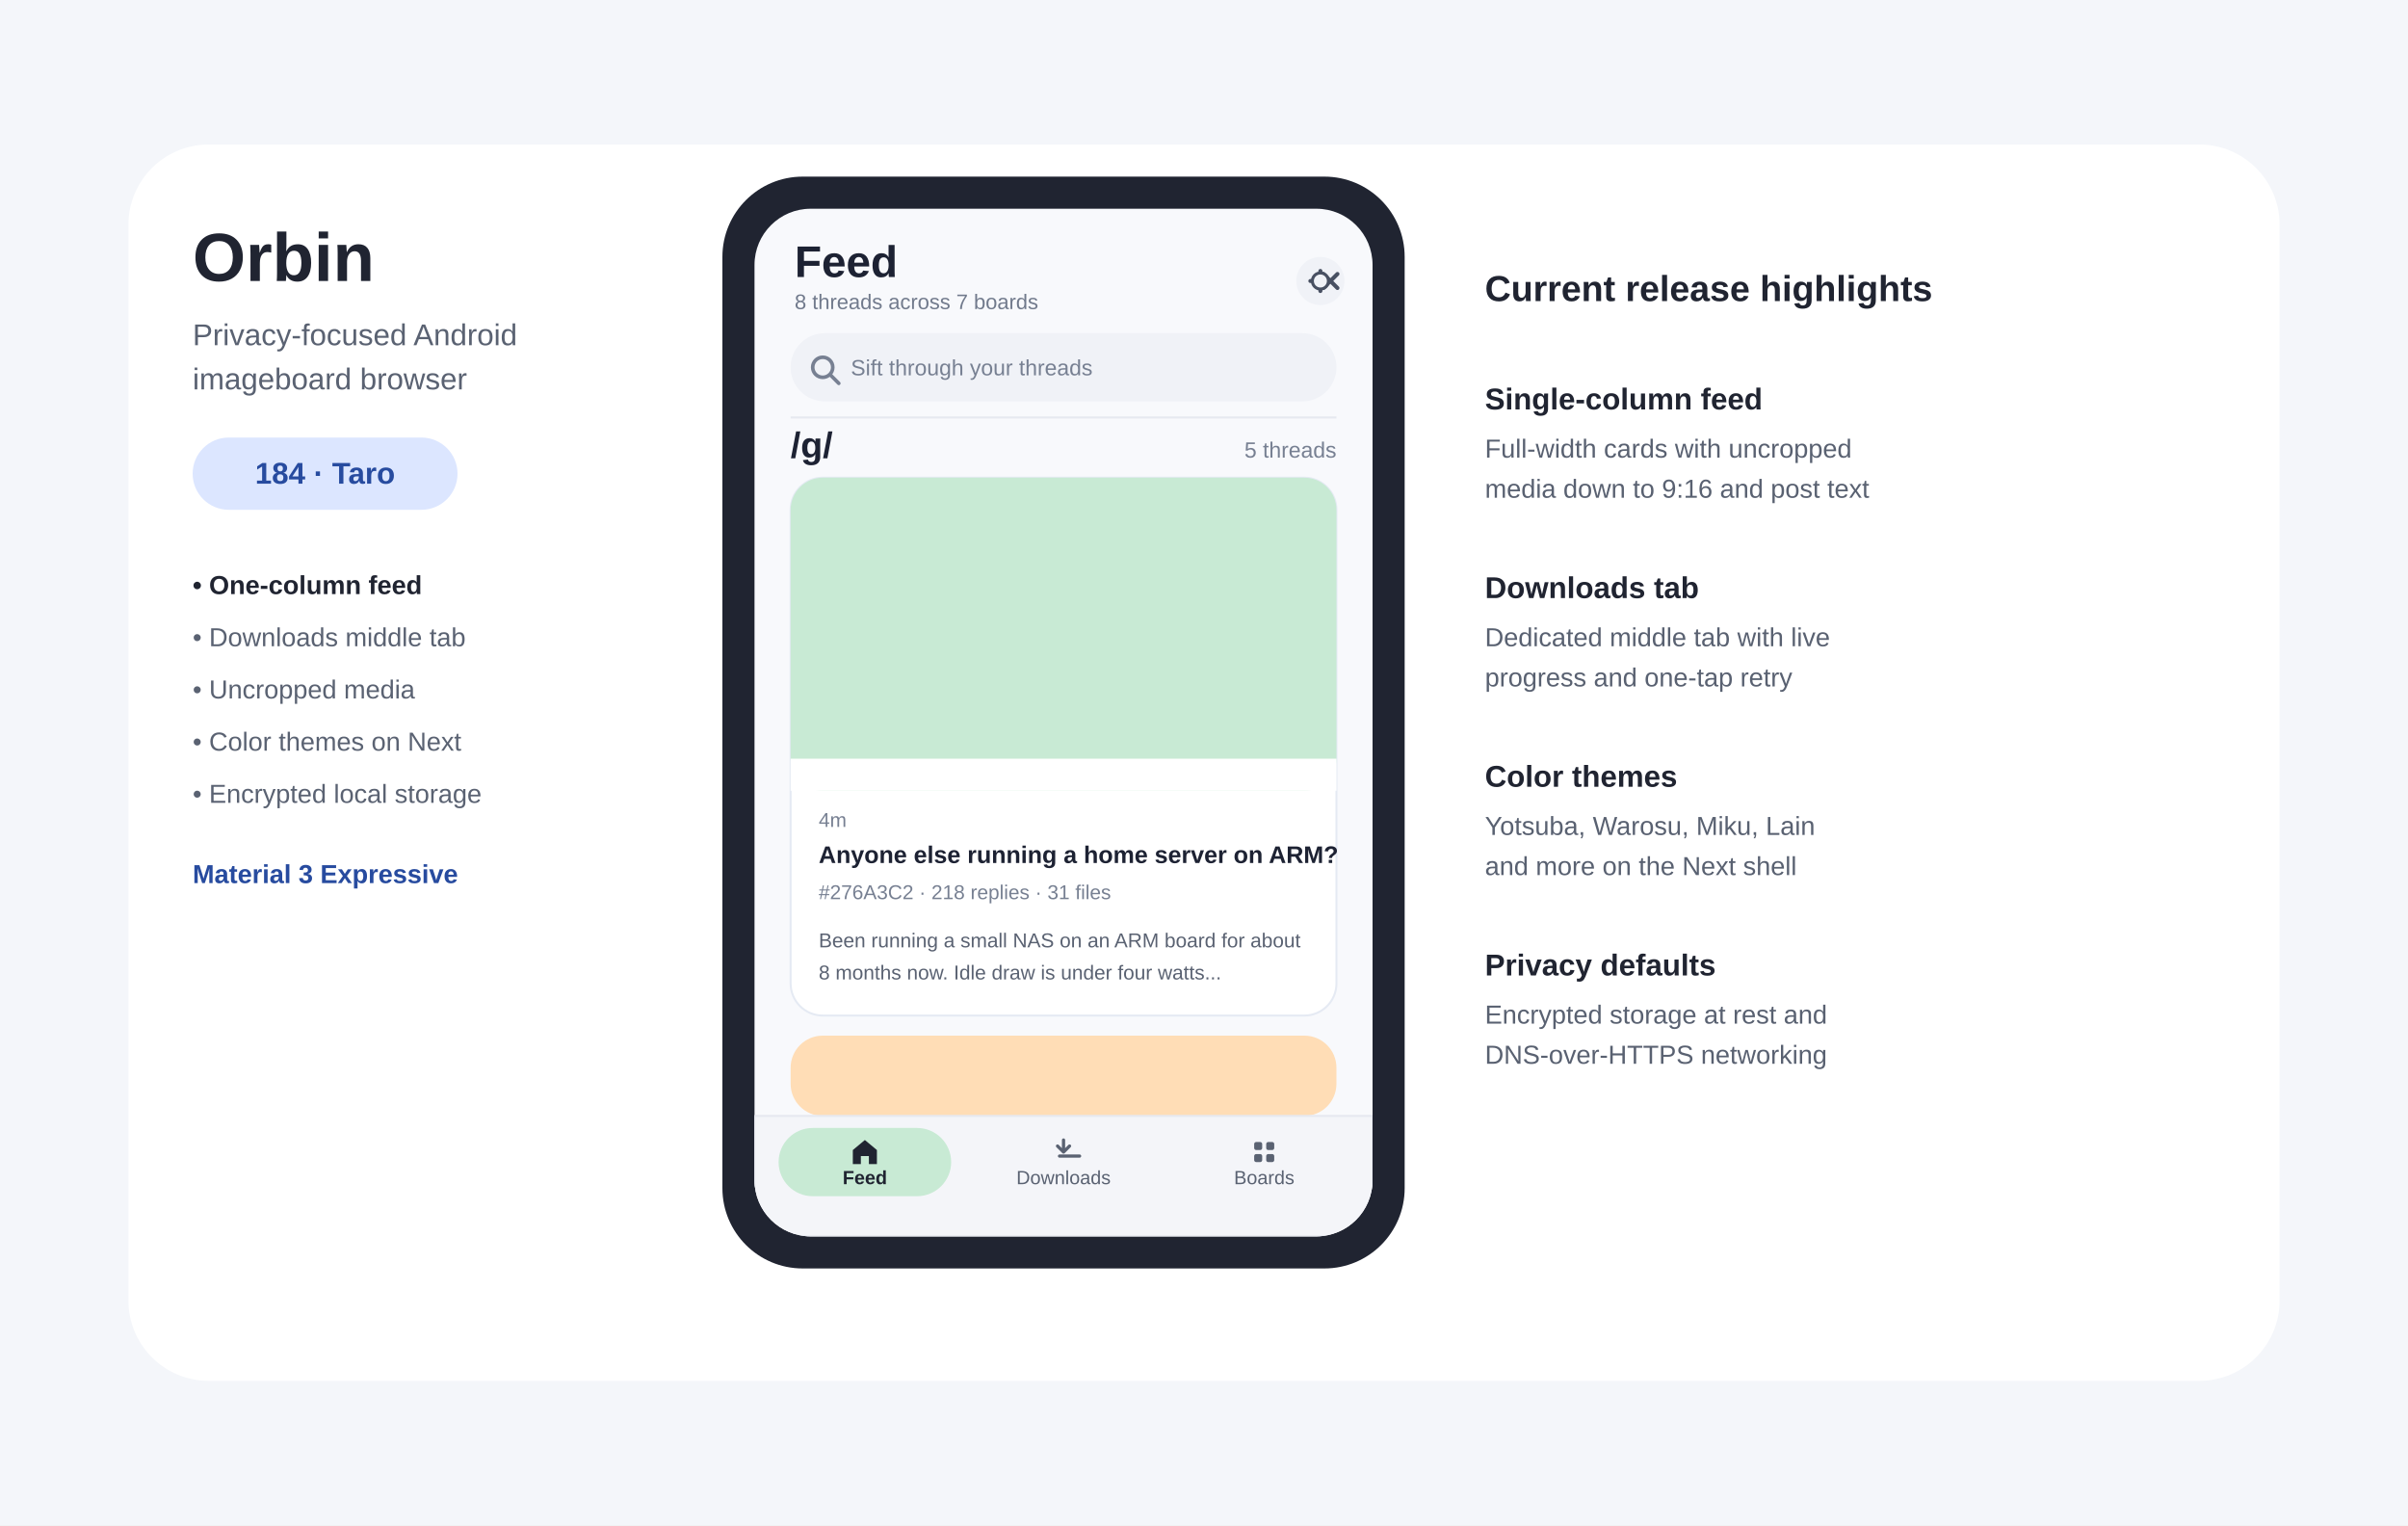
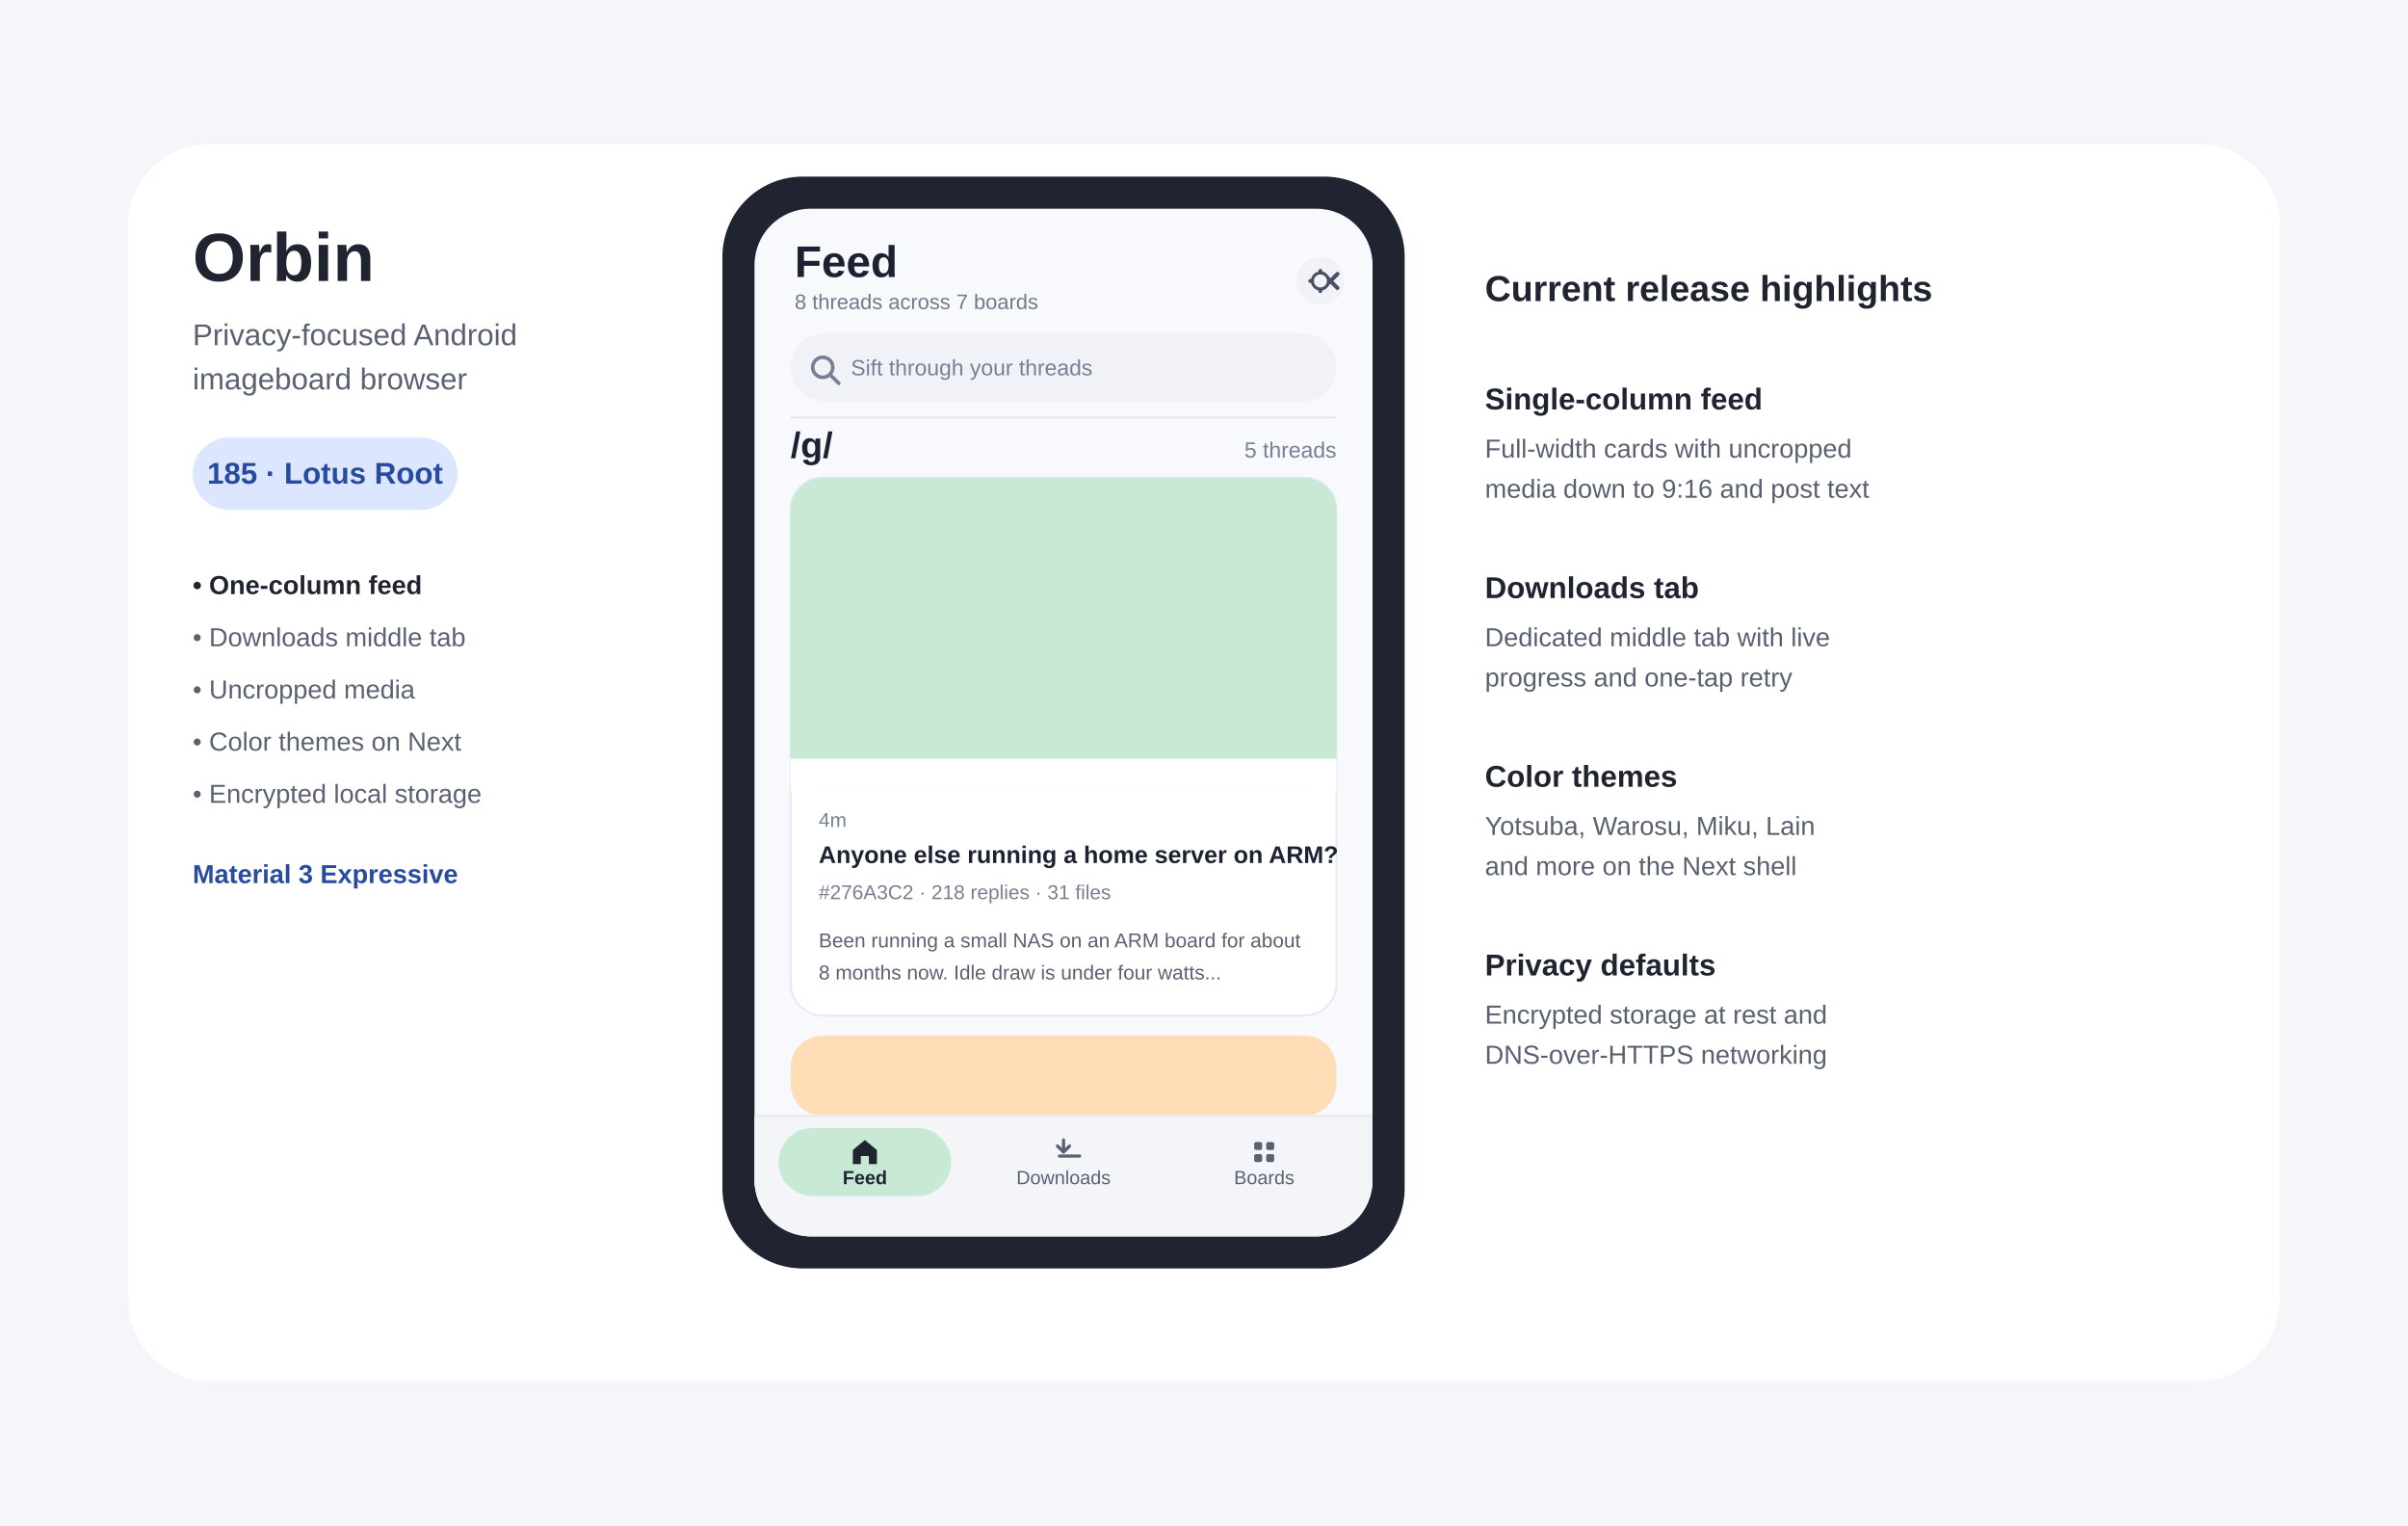
- <svg xmlns="http://www.w3.org/2000/svg" width="1200" height="760" viewBox="0 0 1200 760" role="img" aria-labelledby="title desc" data-release-version="184-Taro">
+ <svg xmlns="http://www.w3.org/2000/svg" width="1200" height="760" viewBox="0 0 1200 760" role="img" aria-labelledby="title desc" data-release-version="185-Lotus-Root">
  <rect width="1200" height="760" fill="#F4F6FA" />
  <rect x="64" y="72" width="1072" height="616" rx="40" fill="#FFFFFF" />
  <text x="96" y="140" font-family="Arial,sans-serif" font-size="34" font-weight="700" fill="#202431">Orbin</text>
  <text x="96" y="172" font-family="Arial,sans-serif" font-size="15" fill="#5A6272">Privacy-focused Android</text>
  <text x="96" y="194" font-family="Arial,sans-serif" font-size="15" fill="#5A6272">imageboard browser</text>
  <rect x="96" y="218" width="132" height="36" rx="18" fill="#DCE6FF" />
-   <text id="release-label" x="162" y="241" text-anchor="middle" font-family="Arial,sans-serif" font-size="15" font-weight="700" fill="#274B9F">184 · Taro</text>
+   <text id="release-label" x="162" y="241" text-anchor="middle" font-family="Arial,sans-serif" font-size="15" font-weight="700" fill="#274B9F">185 · Lotus Root</text>
  <text x="96" y="296" font-family="Arial,sans-serif" font-size="13" font-weight="700" fill="#202431">• One-column feed</text>
  <text x="96" y="322" font-family="Arial,sans-serif" font-size="13" fill="#5A6272">• Downloads middle tab</text>
  <text x="96" y="348" font-family="Arial,sans-serif" font-size="13" fill="#5A6272">• Uncropped media</text>
  <text x="96" y="374" font-family="Arial,sans-serif" font-size="13" fill="#5A6272">• Color themes on Next</text>
  <text x="96" y="400" font-family="Arial,sans-serif" font-size="13" fill="#5A6272">• Encrypted local storage</text>
  <text x="96" y="440" font-family="Arial,sans-serif" font-size="13" font-weight="700" fill="#274B9F">Material 3 Expressive</text>
  <rect x="360" y="88" width="340" height="544" rx="40" fill="#202431" />
  <rect x="376" y="104" width="308" height="512" rx="28" fill="#F8F9FC" />
  <defs>
    <clipPath id="phone-screen-clip">
      <rect x="376" y="104" width="308" height="512" rx="28" />
    </clipPath>
  </defs>
  <g clip-path="url(#phone-screen-clip)">
    <text x="396" y="138" font-family="Arial,sans-serif" font-size="22" font-weight="700" fill="#1D2233">Feed</text>
    <text x="396" y="154" font-family="Arial,sans-serif" font-size="10.5" fill="#717A8C">8 threads across 7 boards</text>
    <circle cx="658" cy="140" r="12" fill="#F0F2F7" />
    <path d="M658 135v10m-5-5h10m-3.5-3.5l7 7m0-7l-7 7" stroke="#485062" stroke-width="2" stroke-linecap="round" />
    <circle cx="658" cy="140" r="4" fill="#F0F2F7" stroke="#485062" stroke-width="1.5" />
    <rect x="394" y="166" width="272" height="34" rx="17" fill="#F0F2F7" />
    <circle cx="410" cy="183" r="5" fill="none" stroke="#778092" stroke-width="1.8" />
    <line x1="414" y1="187" x2="418" y2="191" stroke="#778092" stroke-width="1.8" stroke-linecap="round" />
    <text x="424" y="187" font-family="Arial,sans-serif" font-size="11" fill="#778092">Sift through your threads</text>
    <line x1="394" y1="208" x2="666" y2="208" stroke="#E6E9F0" stroke-width="1" />
    <text x="394" y="228" font-family="Arial,sans-serif" font-size="18" font-weight="700" fill="#1D2233">/g/</text>
    <text x="666" y="228" text-anchor="end" font-family="Arial,sans-serif" font-size="11" fill="#778092">5 threads</text>
    <rect x="394" y="238" width="272" height="268" rx="16" fill="#FFFFFF" stroke="#E5EAF3" stroke-width="1" />
    <rect x="394" y="238" width="272" height="156" rx="16" fill="#C8EAD4" />
    <rect x="394" y="378" width="272" height="16" fill="#FFFFFF" />
    <text x="408" y="412" font-family="Arial,sans-serif" font-size="10" fill="#778092">4m</text>
    <text x="408" y="430" font-family="Arial,sans-serif" font-size="12" font-weight="700" fill="#1D2233">Anyone else running a home server on ARM?</text>
    <text x="408" y="448" font-family="Arial,sans-serif" font-size="10" fill="#778092">#276A3C2 · 218 replies · 31 files</text>
    <text x="408" y="472" font-family="Arial,sans-serif" font-size="10" fill="#5A6272">Been running a small NAS on an ARM board for about</text>
    <text x="408" y="488" font-family="Arial,sans-serif" font-size="10" fill="#5A6272">8 months now. Idle draw is under four watts...</text>
    <rect x="394" y="516" width="272" height="40" rx="16" fill="#FFDDB6" />
    <rect x="376" y="556" width="308" height="60" fill="#F4F5F9" stroke="#E6E9F0" stroke-width="1" />
    <rect x="388" y="562" width="86" height="34" rx="17" fill="#C8EAD4" />
    <path d="M431 568l6 5v7h-4v-4h-4v4h-4v-7z" fill="#202431" />
    <text x="431" y="590" text-anchor="middle" font-family="Arial,sans-serif" font-size="9.5" font-weight="700" fill="#202431">Feed</text>
    <path d="M530 568v6m-3-3l3 3 3-3m-5 5h10" stroke="#5A6272" stroke-width="1.6" stroke-linecap="round" stroke-linejoin="round" fill="none" />
    <text x="530" y="590" text-anchor="middle" font-family="Arial,sans-serif" font-size="9.5" fill="#5A6272">Downloads</text>
    <rect x="625" y="569" width="4" height="4" rx="1" fill="#5A6272" />
    <rect x="631" y="569" width="4" height="4" rx="1" fill="#5A6272" />
    <rect x="625" y="575" width="4" height="4" rx="1" fill="#5A6272" />
    <rect x="631" y="575" width="4" height="4" rx="1" fill="#5A6272" />
    <text x="630" y="590" text-anchor="middle" font-family="Arial,sans-serif" font-size="9.5" fill="#5A6272">Boards</text>
  </g>
  <text x="740" y="150" font-family="Arial,sans-serif" font-size="18" font-weight="700" fill="#202431">Current release highlights</text>
  <text x="740" y="204" font-family="Arial,sans-serif" font-size="15" font-weight="700" fill="#202431">Single-column feed</text>
  <text x="740" y="228" font-family="Arial,sans-serif" font-size="13" fill="#596171">Full-width cards with uncropped</text>
  <text x="740" y="248" font-family="Arial,sans-serif" font-size="13" fill="#596171">media down to 9:16 and post text</text>
  <text x="740" y="298" font-family="Arial,sans-serif" font-size="15" font-weight="700" fill="#202431">Downloads tab</text>
  <text x="740" y="322" font-family="Arial,sans-serif" font-size="13" fill="#596171">Dedicated middle tab with live</text>
  <text x="740" y="342" font-family="Arial,sans-serif" font-size="13" fill="#596171">progress and one-tap retry</text>
  <text x="740" y="392" font-family="Arial,sans-serif" font-size="15" font-weight="700" fill="#202431">Color themes</text>
  <text x="740" y="416" font-family="Arial,sans-serif" font-size="13" fill="#596171">Yotsuba, Warosu, Miku, Lain</text>
  <text x="740" y="436" font-family="Arial,sans-serif" font-size="13" fill="#596171">and more on the Next shell</text>
  <text x="740" y="486" font-family="Arial,sans-serif" font-size="15" font-weight="700" fill="#202431">Privacy defaults</text>
  <text x="740" y="510" font-family="Arial,sans-serif" font-size="13" fill="#596171">Encrypted storage at rest and</text>
  <text x="740" y="530" font-family="Arial,sans-serif" font-size="13" fill="#596171">DNS-over-HTTPS networking</text>
</svg>
